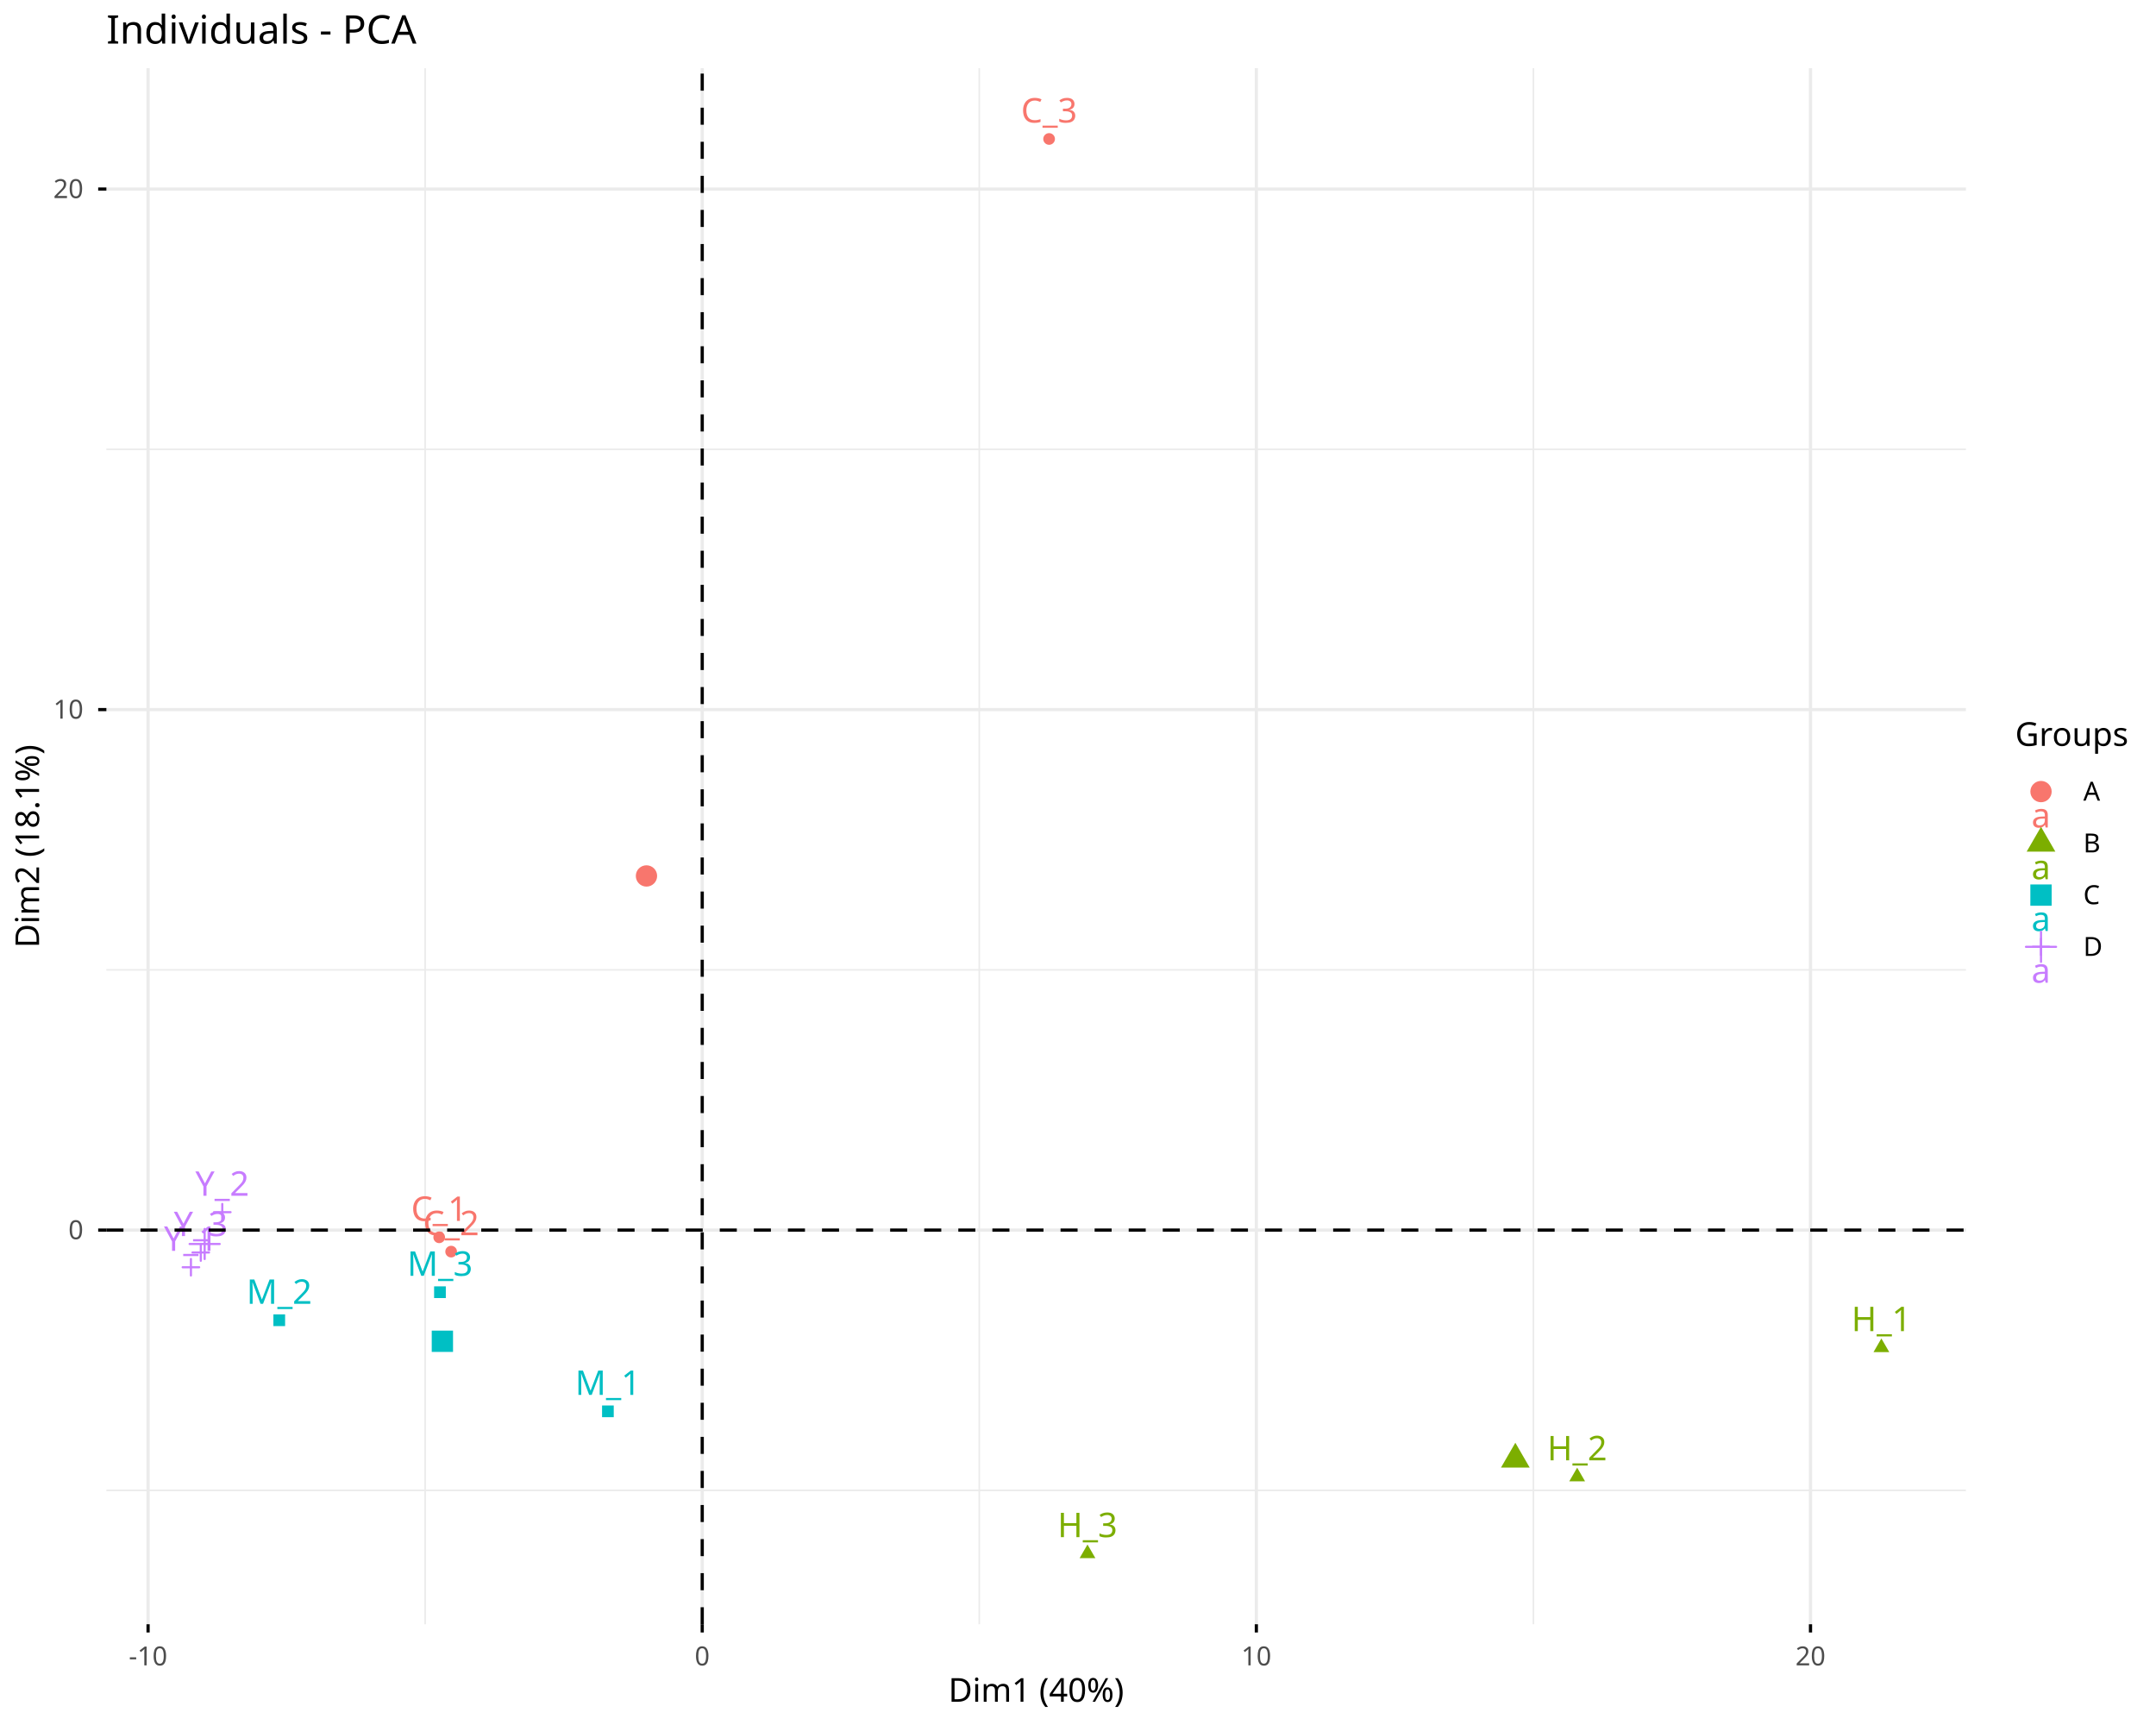
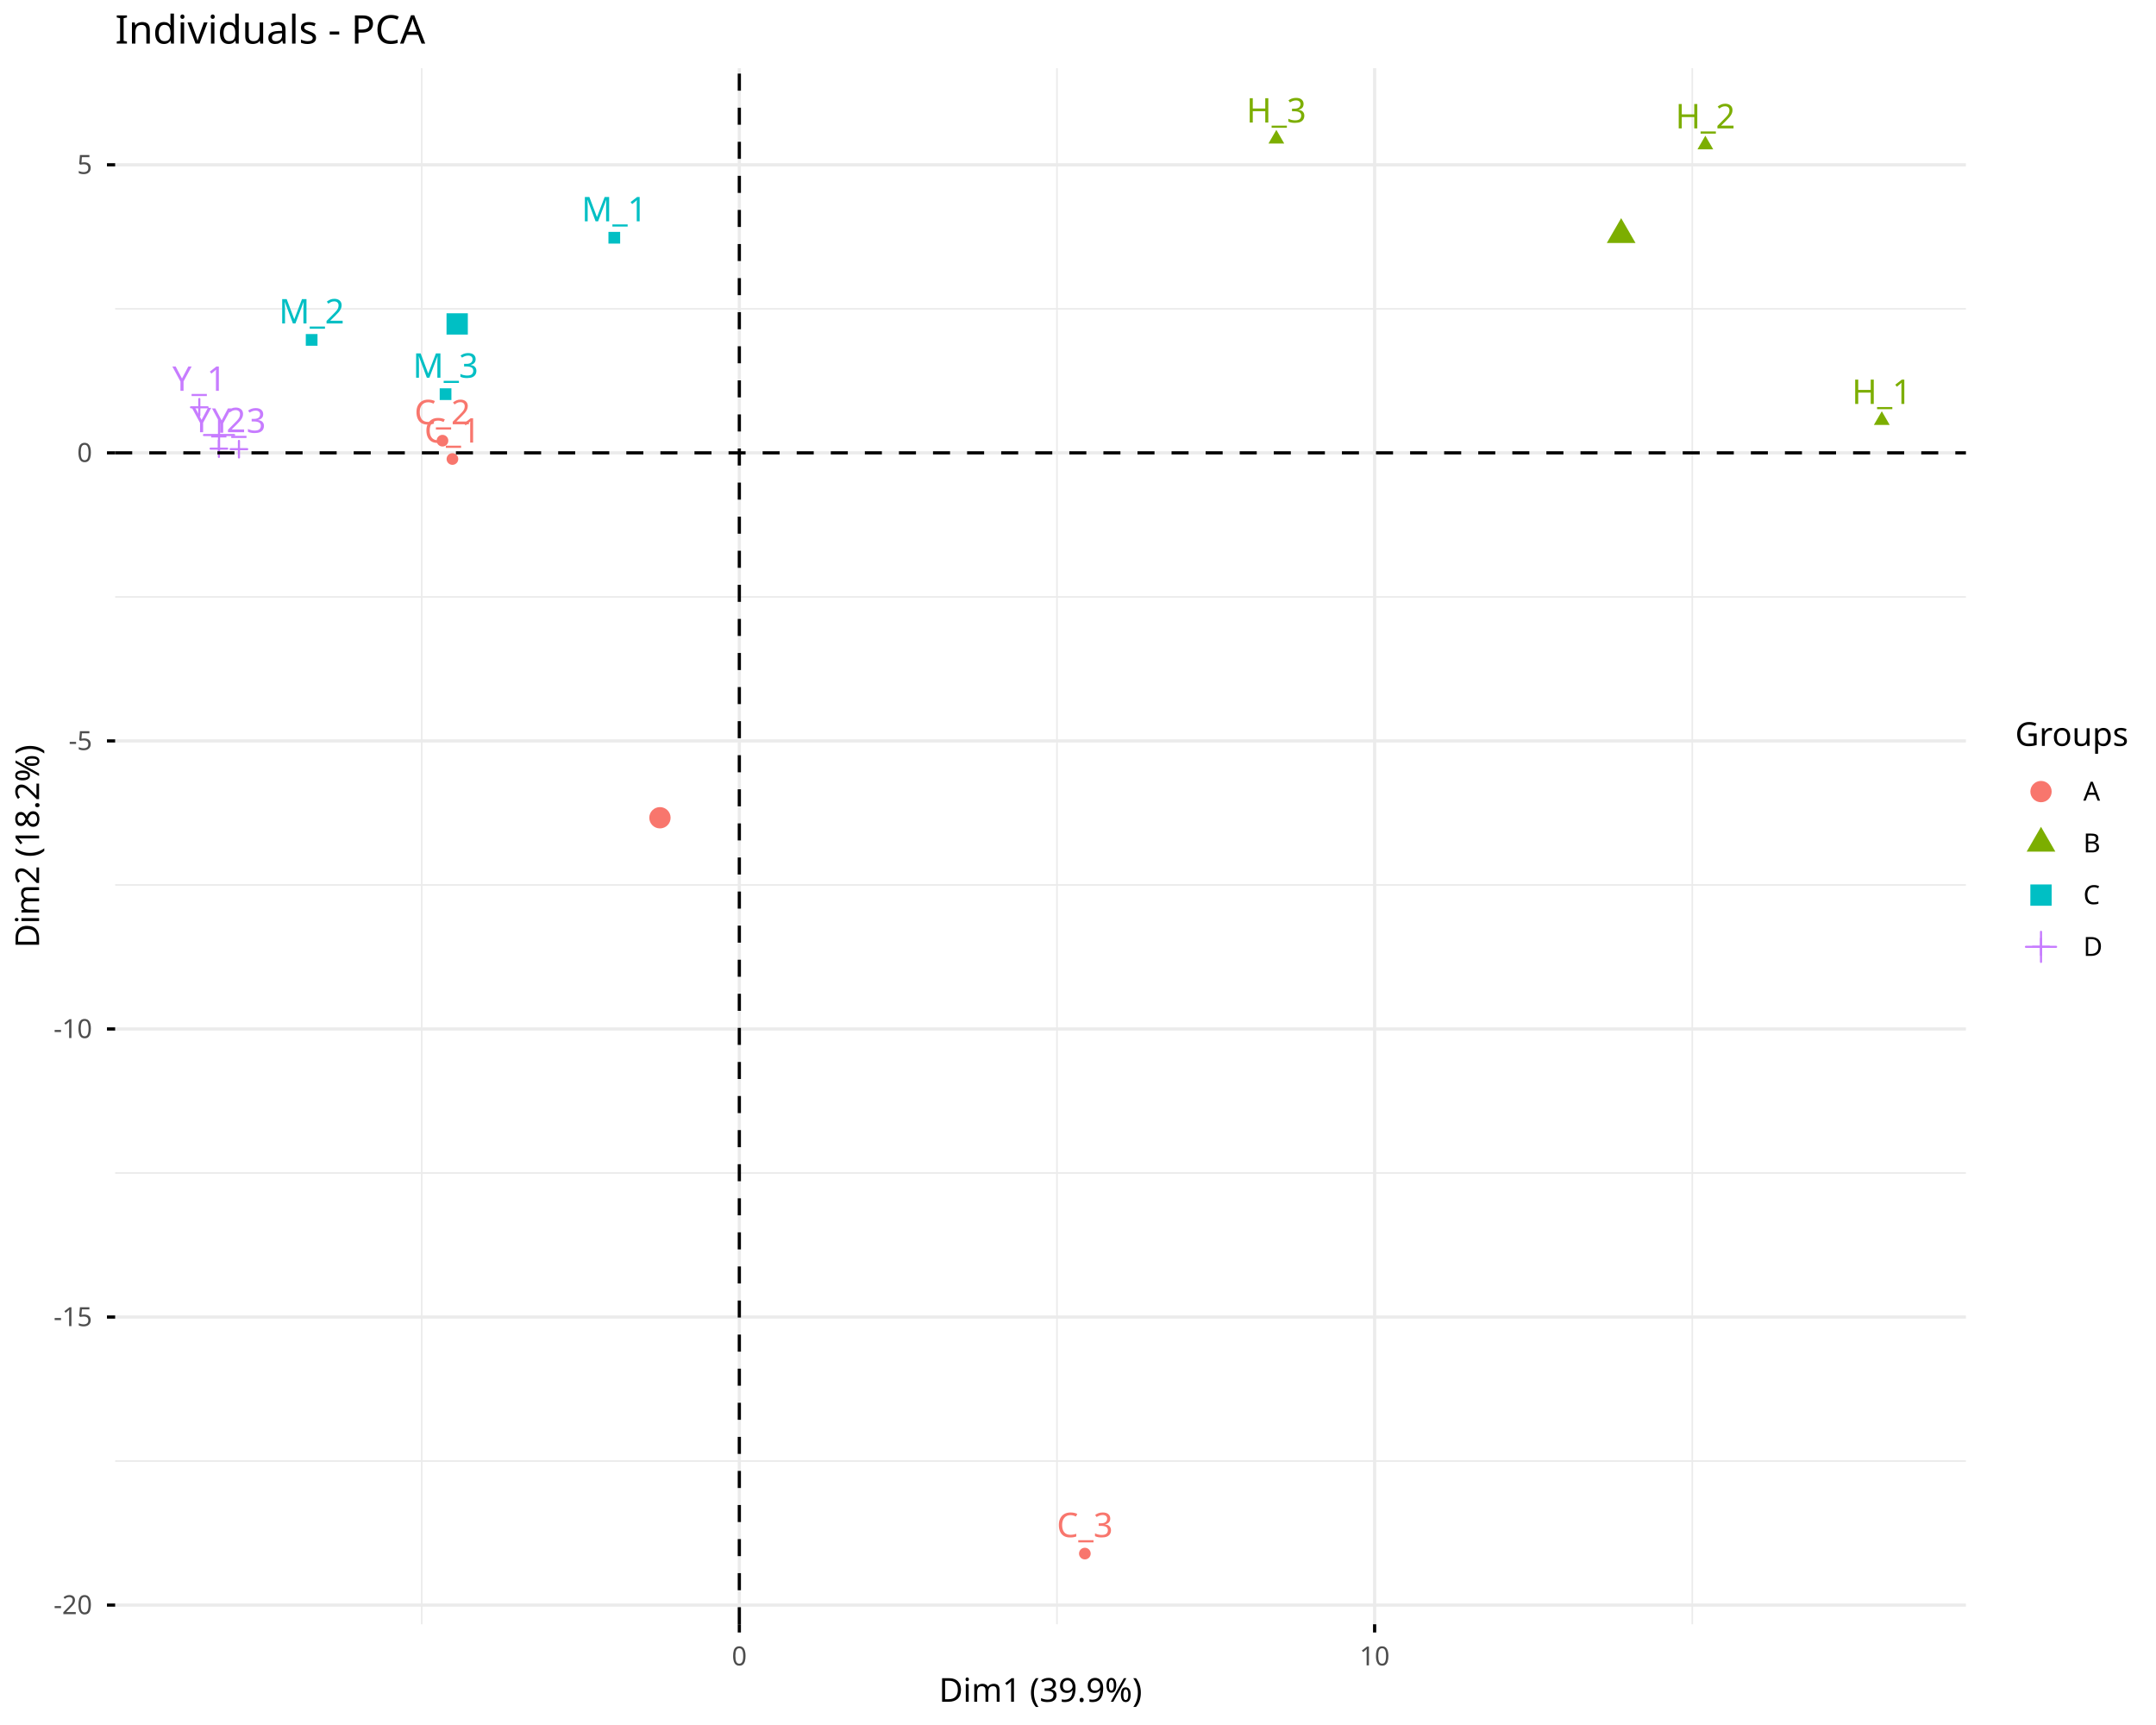
<svg xmlns="http://www.w3.org/2000/svg" class="svglite" data-engine-version="2.0" width="720.00pt" height="576.00pt" viewBox="0 0 720.00 576.00">
  <defs>
    <style type="text/css">
    .svglite line, .svglite polyline, .svglite polygon, .svglite path, .svglite rect, .svglite circle {
      fill: none;
      stroke: #000000;
      stroke-linecap: round;
      stroke-linejoin: round;
      stroke-miterlimit: 10.00;
    }
  </style>
  </defs>
  <rect width="100%" height="100%" style="stroke: none; fill: #FFFFFF;" />
  <defs>
    <clipPath id="cpMC4wMHw3MjAuMDB8MC4wMHw1NzYuMDA=">
      <rect x="0.00" y="0.00" width="720.00" height="576.00" />
    </clipPath>
  </defs>
  <g clip-path="url(#cpMC4wMHw3MjAuMDB8MC4wMHw1NzYuMDA=)">
    <rect x="0.00" y="0.00" width="720.00" height="576.00" style="stroke-width: 1.07; stroke: none; fill: #FFFFFF;" />
  </g>
  <defs>
-     <clipPath id="cpMzUuNTN8NjU2LjUyfDIyLjc4fDU0Mi4zNw==">
-       <rect x="35.53" y="22.78" width="620.99" height="519.59" />
+     <clipPath id="cpMzguNDZ8NjU2LjUyfDIyLjc4fDU0Mi4zNw==">
+       <rect x="38.46" y="22.78" width="618.06" height="519.59" />
    </clipPath>
  </defs>
-   <g clip-path="url(#cpMzUuNTN8NjU2LjUyfDIyLjc4fDU0Mi4zNw==)">
-     <polyline points="35.53,497.66 656.52,497.66 " style="stroke-width: 0.53; stroke: #EBEBEB; stroke-linecap: butt;" />
-     <polyline points="35.53,323.84 656.52,323.84 " style="stroke-width: 0.53; stroke: #EBEBEB; stroke-linecap: butt;" />
-     <polyline points="35.53,150.03 656.52,150.03 " style="stroke-width: 0.53; stroke: #EBEBEB; stroke-linecap: butt;" />
-     <polyline points="141.98,542.37 141.98,22.78 " style="stroke-width: 0.53; stroke: #EBEBEB; stroke-linecap: butt;" />
-     <polyline points="327.03,542.37 327.03,22.78 " style="stroke-width: 0.53; stroke: #EBEBEB; stroke-linecap: butt;" />
-     <polyline points="512.09,542.37 512.09,22.78 " style="stroke-width: 0.53; stroke: #EBEBEB; stroke-linecap: butt;" />
-     <polyline points="35.53,410.75 656.52,410.75 " style="stroke-width: 1.07; stroke: #EBEBEB; stroke-linecap: butt;" />
-     <polyline points="35.53,236.94 656.52,236.94 " style="stroke-width: 1.07; stroke: #EBEBEB; stroke-linecap: butt;" />
-     <polyline points="35.53,63.12 656.52,63.12 " style="stroke-width: 1.07; stroke: #EBEBEB; stroke-linecap: butt;" />
-     <polyline points="49.45,542.37 49.45,22.78 " style="stroke-width: 1.07; stroke: #EBEBEB; stroke-linecap: butt;" />
-     <polyline points="234.51,542.37 234.51,22.78 " style="stroke-width: 1.07; stroke: #EBEBEB; stroke-linecap: butt;" />
-     <polyline points="419.56,542.37 419.56,22.78 " style="stroke-width: 1.07; stroke: #EBEBEB; stroke-linecap: butt;" />
-     <polyline points="604.62,542.37 604.62,22.78 " style="stroke-width: 1.07; stroke: #EBEBEB; stroke-linecap: butt;" />
-     <circle cx="146.67" cy="413.15" r="1.95" style="stroke-width: 0.71; stroke: none; fill: #F8766D;" />
-     <circle cx="150.66" cy="417.93" r="1.95" style="stroke-width: 0.71; stroke: none; fill: #F8766D;" />
-     <circle cx="350.35" cy="46.40" r="1.95" style="stroke-width: 0.71; stroke: none; fill: #F8766D;" />
-     <polygon points="628.29,446.93 630.93,451.49 625.66,451.49 " style="stroke-width: 0.71; stroke: none; fill: #7CAE00;" />
-     <polygon points="526.70,490.07 529.33,494.63 524.06,494.63 " style="stroke-width: 0.71; stroke: none; fill: #7CAE00;" />
-     <polygon points="363.17,515.72 365.80,520.28 360.54,520.28 " style="stroke-width: 0.71; stroke: none; fill: #7CAE00;" />
-     <polygon points="201.06,473.22 204.96,473.22 204.96,469.31 201.06,469.31 " style="stroke-width: 0.71; stroke: none; fill: #00BFC4;" />
-     <polygon points="91.30,442.80 95.21,442.80 95.21,438.89 91.30,438.89 " style="stroke-width: 0.71; stroke: none; fill: #00BFC4;" />
-     <polygon points="144.97,433.44 148.88,433.44 148.88,429.53 144.97,429.53 " style="stroke-width: 0.71; stroke: none; fill: #00BFC4;" />
-     <line x1="61.00" y1="423.15" x2="66.52" y2="423.15" style="stroke-width: 0.71; stroke: #C77CFF;" />
-     <line x1="63.76" y1="425.91" x2="63.76" y2="420.39" style="stroke-width: 0.71; stroke: #C77CFF;" />
-     <line x1="71.47" y1="404.76" x2="77.00" y2="404.76" style="stroke-width: 0.71; stroke: #C77CFF;" />
-     <line x1="74.23" y1="407.53" x2="74.23" y2="402.00" style="stroke-width: 0.71; stroke: #C77CFF;" />
-     <line x1="64.28" y1="418.23" x2="69.81" y2="418.23" style="stroke-width: 0.71; stroke: #C77CFF;" />
-     <line x1="67.05" y1="421.00" x2="67.05" y2="415.47" style="stroke-width: 0.71; stroke: #C77CFF;" />
-     <circle cx="215.89" cy="292.49" r="3.56" style="stroke-width: 0.71; stroke: none; fill: #F8766D;" />
-     <polygon points="506.05,481.75 510.84,490.04 501.26,490.04 " style="stroke-width: 0.71; stroke: none; fill: #7CAE00;" />
-     <polygon points="144.18,451.42 151.29,451.42 151.29,444.31 144.18,444.31 " style="stroke-width: 0.71; stroke: none; fill: #00BFC4;" />
-     <line x1="63.32" y1="415.38" x2="73.37" y2="415.38" style="stroke-width: 0.71; stroke: #C77CFF;" />
-     <line x1="68.35" y1="420.41" x2="68.35" y2="410.35" style="stroke-width: 0.71; stroke: #C77CFF;" />
-     <text x="146.67" y="407.67" text-anchor="middle" style="font-size: 11.38px; fill: #F8766D; font-family: sans;" textLength="20.88px" lengthAdjust="spacingAndGlyphs">C_1</text>
-     <text x="150.66" y="412.45" text-anchor="middle" style="font-size: 11.38px; fill: #F8766D; font-family: sans;" textLength="20.88px" lengthAdjust="spacingAndGlyphs">C_2</text>
-     <text x="350.35" y="40.92" text-anchor="middle" style="font-size: 11.38px; fill: #F8766D; font-family: sans;" textLength="20.88px" lengthAdjust="spacingAndGlyphs">C_3</text>
-     <text x="628.29" y="444.49" text-anchor="middle" style="font-size: 11.38px; fill: #7CAE00; font-family: sans;" textLength="20.88px" lengthAdjust="spacingAndGlyphs">H_1</text>
-     <text x="526.70" y="487.62" text-anchor="middle" style="font-size: 11.38px; fill: #7CAE00; font-family: sans;" textLength="20.88px" lengthAdjust="spacingAndGlyphs">H_2</text>
-     <text x="363.17" y="513.27" text-anchor="middle" style="font-size: 11.38px; fill: #7CAE00; font-family: sans;" textLength="20.88px" lengthAdjust="spacingAndGlyphs">H_3</text>
-     <text x="203.01" y="465.78" text-anchor="middle" style="font-size: 11.38px; fill: #00BFC4; font-family: sans;" textLength="22.15px" lengthAdjust="spacingAndGlyphs">M_1</text>
-     <text x="93.26" y="435.36" text-anchor="middle" style="font-size: 11.38px; fill: #00BFC4; font-family: sans;" textLength="22.15px" lengthAdjust="spacingAndGlyphs">M_2</text>
-     <text x="146.93" y="426.00" text-anchor="middle" style="font-size: 11.38px; fill: #00BFC4; font-family: sans;" textLength="22.15px" lengthAdjust="spacingAndGlyphs">M_3</text>
-     <text x="63.76" y="417.67" text-anchor="middle" style="font-size: 11.38px; fill: #C77CFF; font-family: sans;" textLength="20.25px" lengthAdjust="spacingAndGlyphs">Y_1</text>
-     <text x="74.23" y="399.28" text-anchor="middle" style="font-size: 11.38px; fill: #C77CFF; font-family: sans;" textLength="20.25px" lengthAdjust="spacingAndGlyphs">Y_2</text>
-     <text x="67.05" y="412.75" text-anchor="middle" style="font-size: 11.38px; fill: #C77CFF; font-family: sans;" textLength="20.25px" lengthAdjust="spacingAndGlyphs">Y_3</text>
-     <line x1="35.53" y1="410.75" x2="656.52" y2="410.75" style="stroke-width: 1.07; stroke-dasharray: 5.69,5.69; stroke-linecap: butt;" />
-     <line x1="234.51" y1="542.37" x2="234.51" y2="22.78" style="stroke-width: 1.07; stroke-dasharray: 5.69,5.69; stroke-linecap: butt;" />
+   <g clip-path="url(#cpMzguNDZ8NjU2LjUyfDIyLjc4fDU0Mi4zNw==)">
+     <polyline points="38.46,487.87 656.52,487.87 " style="stroke-width: 0.53; stroke: #EBEBEB; stroke-linecap: butt;" />
+     <polyline points="38.46,391.68 656.52,391.68 " style="stroke-width: 0.53; stroke: #EBEBEB; stroke-linecap: butt;" />
+     <polyline points="38.46,295.49 656.52,295.49 " style="stroke-width: 0.53; stroke: #EBEBEB; stroke-linecap: butt;" />
+     <polyline points="38.46,199.31 656.52,199.31 " style="stroke-width: 0.53; stroke: #EBEBEB; stroke-linecap: butt;" />
+     <polyline points="38.46,103.12 656.52,103.12 " style="stroke-width: 0.53; stroke: #EBEBEB; stroke-linecap: butt;" />
+     <polyline points="140.82,542.37 140.82,22.78 " style="stroke-width: 0.53; stroke: #EBEBEB; stroke-linecap: butt;" />
+     <polyline points="352.98,542.37 352.98,22.78 " style="stroke-width: 0.53; stroke: #EBEBEB; stroke-linecap: butt;" />
+     <polyline points="565.13,542.37 565.13,22.78 " style="stroke-width: 0.53; stroke: #EBEBEB; stroke-linecap: butt;" />
+     <polyline points="38.46,535.96 656.52,535.96 " style="stroke-width: 1.07; stroke: #EBEBEB; stroke-linecap: butt;" />
+     <polyline points="38.46,439.77 656.52,439.77 " style="stroke-width: 1.07; stroke: #EBEBEB; stroke-linecap: butt;" />
+     <polyline points="38.46,343.59 656.52,343.59 " style="stroke-width: 1.07; stroke: #EBEBEB; stroke-linecap: butt;" />
+     <polyline points="38.46,247.40 656.52,247.40 " style="stroke-width: 1.07; stroke: #EBEBEB; stroke-linecap: butt;" />
+     <polyline points="38.46,151.21 656.52,151.21 " style="stroke-width: 1.07; stroke: #EBEBEB; stroke-linecap: butt;" />
+     <polyline points="38.46,55.03 656.52,55.03 " style="stroke-width: 1.07; stroke: #EBEBEB; stroke-linecap: butt;" />
+     <polyline points="246.90,542.37 246.90,22.78 " style="stroke-width: 1.07; stroke: #EBEBEB; stroke-linecap: butt;" />
+     <polyline points="459.06,542.37 459.06,22.78 " style="stroke-width: 1.07; stroke: #EBEBEB; stroke-linecap: butt;" />
+     <circle cx="151.09" cy="153.27" r="1.95" style="stroke-width: 0.71; stroke: none; fill: #F8766D;" />
+     <circle cx="147.77" cy="147.15" r="1.95" style="stroke-width: 0.71; stroke: none; fill: #F8766D;" />
+     <circle cx="362.29" cy="518.76" r="1.95" style="stroke-width: 0.71; stroke: none; fill: #F8766D;" />
+     <polygon points="628.43,137.32 631.06,141.88 625.79,141.88 " style="stroke-width: 0.71; stroke: none; fill: #7CAE00;" />
+     <polygon points="569.50,45.31 572.13,49.87 566.87,49.87 " style="stroke-width: 0.71; stroke: none; fill: #7CAE00;" />
+     <polygon points="426.24,43.36 428.87,47.92 423.61,47.92 " style="stroke-width: 0.71; stroke: none; fill: #7CAE00;" />
+     <polygon points="203.19,81.34 207.10,81.34 207.10,77.43 203.19,77.43 " style="stroke-width: 0.71; stroke: none; fill: #00BFC4;" />
+     <polygon points="102.12,115.45 106.03,115.45 106.03,111.54 102.12,111.54 " style="stroke-width: 0.71; stroke: none; fill: #00BFC4;" />
+     <polygon points="146.84,133.57 150.75,133.57 150.75,129.66 146.84,129.66 " style="stroke-width: 0.71; stroke: none; fill: #00BFC4;" />
+     <line x1="63.79" y1="136.00" x2="69.32" y2="136.00" style="stroke-width: 0.71; stroke: #C77CFF;" />
+     <line x1="66.56" y1="138.76" x2="66.56" y2="133.23" style="stroke-width: 0.71; stroke: #C77CFF;" />
+     <line x1="70.33" y1="149.80" x2="75.86" y2="149.80" style="stroke-width: 0.71; stroke: #C77CFF;" />
+     <line x1="73.10" y1="152.57" x2="73.10" y2="147.04" style="stroke-width: 0.71; stroke: #C77CFF;" />
+     <line x1="77.03" y1="149.98" x2="82.56" y2="149.98" style="stroke-width: 0.71; stroke: #C77CFF;" />
+     <line x1="79.80" y1="152.75" x2="79.80" y2="147.22" style="stroke-width: 0.71; stroke: #C77CFF;" />
+     <circle cx="220.39" cy="273.06" r="3.56" style="stroke-width: 0.71; stroke: none; fill: #F8766D;" />
+     <polygon points="541.39,72.84 546.18,81.13 536.60,81.13 " style="stroke-width: 0.71; stroke: none; fill: #7CAE00;" />
+     <polygon points="149.12,111.72 156.23,111.72 156.23,104.61 149.12,104.61 " style="stroke-width: 0.71; stroke: none; fill: #00BFC4;" />
+     <line x1="68.12" y1="145.26" x2="78.18" y2="145.26" style="stroke-width: 0.71; stroke: #C77CFF;" />
+     <line x1="73.15" y1="150.29" x2="73.15" y2="140.23" style="stroke-width: 0.71; stroke: #C77CFF;" />
+     <text x="151.09" y="147.79" text-anchor="middle" style="font-size: 11.38px; fill: #F8766D; font-family: sans;" textLength="20.88px" lengthAdjust="spacingAndGlyphs">C_1</text>
+     <text x="147.77" y="141.67" text-anchor="middle" style="font-size: 11.38px; fill: #F8766D; font-family: sans;" textLength="20.88px" lengthAdjust="spacingAndGlyphs">C_2</text>
+     <text x="362.29" y="513.27" text-anchor="middle" style="font-size: 11.38px; fill: #F8766D; font-family: sans;" textLength="20.88px" lengthAdjust="spacingAndGlyphs">C_3</text>
+     <text x="628.43" y="134.88" text-anchor="middle" style="font-size: 11.38px; fill: #7CAE00; font-family: sans;" textLength="20.88px" lengthAdjust="spacingAndGlyphs">H_1</text>
+     <text x="569.50" y="42.87" text-anchor="middle" style="font-size: 11.38px; fill: #7CAE00; font-family: sans;" textLength="20.88px" lengthAdjust="spacingAndGlyphs">H_2</text>
+     <text x="426.24" y="40.92" text-anchor="middle" style="font-size: 11.38px; fill: #7CAE00; font-family: sans;" textLength="20.88px" lengthAdjust="spacingAndGlyphs">H_3</text>
+     <text x="205.15" y="73.90" text-anchor="middle" style="font-size: 11.38px; fill: #00BFC4; font-family: sans;" textLength="22.15px" lengthAdjust="spacingAndGlyphs">M_1</text>
+     <text x="104.07" y="108.01" text-anchor="middle" style="font-size: 11.38px; fill: #00BFC4; font-family: sans;" textLength="22.15px" lengthAdjust="spacingAndGlyphs">M_2</text>
+     <text x="148.80" y="126.13" text-anchor="middle" style="font-size: 11.38px; fill: #00BFC4; font-family: sans;" textLength="22.15px" lengthAdjust="spacingAndGlyphs">M_3</text>
+     <text x="66.56" y="130.51" text-anchor="middle" style="font-size: 11.38px; fill: #C77CFF; font-family: sans;" textLength="20.25px" lengthAdjust="spacingAndGlyphs">Y_1</text>
+     <text x="73.10" y="144.32" text-anchor="middle" style="font-size: 11.38px; fill: #C77CFF; font-family: sans;" textLength="20.25px" lengthAdjust="spacingAndGlyphs">Y_2</text>
+     <text x="79.80" y="144.50" text-anchor="middle" style="font-size: 11.38px; fill: #C77CFF; font-family: sans;" textLength="20.25px" lengthAdjust="spacingAndGlyphs">Y_3</text>
+     <line x1="38.46" y1="151.21" x2="656.52" y2="151.21" style="stroke-width: 1.07; stroke-dasharray: 5.69,5.69; stroke-linecap: butt;" />
+     <line x1="246.90" y1="542.37" x2="246.90" y2="22.78" style="stroke-width: 1.07; stroke-dasharray: 5.69,5.69; stroke-linecap: butt;" />
  </g>
  <g clip-path="url(#cpMC4wMHw3MjAuMDB8MC4wMHw1NzYuMDA=)">
-     <text x="27.86" y="413.78" text-anchor="end" style="font-size: 8.80px; fill: #4D4D4D; font-family: sans;" textLength="4.89px" lengthAdjust="spacingAndGlyphs">0</text>
-     <text x="27.86" y="239.96" text-anchor="end" style="font-size: 8.80px; fill: #4D4D4D; font-family: sans;" textLength="9.79px" lengthAdjust="spacingAndGlyphs">10</text>
-     <text x="27.86" y="66.14" text-anchor="end" style="font-size: 8.80px; fill: #4D4D4D; font-family: sans;" textLength="9.79px" lengthAdjust="spacingAndGlyphs">20</text>
-     <polyline points="32.79,410.75 35.53,410.75 " style="stroke-width: 1.07; stroke-linecap: butt;" />
-     <polyline points="32.79,236.94 35.53,236.94 " style="stroke-width: 1.07; stroke-linecap: butt;" />
-     <polyline points="32.79,63.12 35.53,63.12 " style="stroke-width: 1.07; stroke-linecap: butt;" />
-     <polyline points="49.45,545.11 49.45,542.37 " style="stroke-width: 1.07; stroke-linecap: butt;" />
-     <polyline points="234.51,545.11 234.51,542.37 " style="stroke-width: 1.07; stroke-linecap: butt;" />
-     <polyline points="419.56,545.11 419.56,542.37 " style="stroke-width: 1.07; stroke-linecap: butt;" />
-     <polyline points="604.62,545.11 604.62,542.37 " style="stroke-width: 1.07; stroke-linecap: butt;" />
-     <text x="49.45" y="556.10" text-anchor="middle" style="font-size: 8.80px; fill: #4D4D4D; font-family: sans;" textLength="12.72px" lengthAdjust="spacingAndGlyphs">-10</text>
-     <text x="234.51" y="556.10" text-anchor="middle" style="font-size: 8.80px; fill: #4D4D4D; font-family: sans;" textLength="4.89px" lengthAdjust="spacingAndGlyphs">0</text>
-     <text x="419.56" y="556.10" text-anchor="middle" style="font-size: 8.80px; fill: #4D4D4D; font-family: sans;" textLength="9.79px" lengthAdjust="spacingAndGlyphs">10</text>
-     <text x="604.62" y="556.10" text-anchor="middle" style="font-size: 8.80px; fill: #4D4D4D; font-family: sans;" textLength="9.79px" lengthAdjust="spacingAndGlyphs">20</text>
-     <text x="346.03" y="568.24" text-anchor="middle" style="font-size: 11.00px; font-family: sans;" textLength="58.07px" lengthAdjust="spacingAndGlyphs">Dim1 (40%)</text>
-     <text transform="translate(13.05,282.58) rotate(-90)" text-anchor="middle" style="font-size: 11.00px; font-family: sans;" textLength="67.25px" lengthAdjust="spacingAndGlyphs">Dim2 (18.1%)</text>
+     <text x="30.79" y="538.99" text-anchor="end" style="font-size: 8.80px; fill: #4D4D4D; font-family: sans;" textLength="12.72px" lengthAdjust="spacingAndGlyphs">-20</text>
+     <text x="30.79" y="442.80" text-anchor="end" style="font-size: 8.80px; fill: #4D4D4D; font-family: sans;" textLength="12.72px" lengthAdjust="spacingAndGlyphs">-15</text>
+     <text x="30.79" y="346.61" text-anchor="end" style="font-size: 8.80px; fill: #4D4D4D; font-family: sans;" textLength="12.72px" lengthAdjust="spacingAndGlyphs">-10</text>
+     <text x="30.79" y="250.43" text-anchor="end" style="font-size: 8.80px; fill: #4D4D4D; font-family: sans;" textLength="7.82px" lengthAdjust="spacingAndGlyphs">-5</text>
+     <text x="30.79" y="154.24" text-anchor="end" style="font-size: 8.80px; fill: #4D4D4D; font-family: sans;" textLength="4.89px" lengthAdjust="spacingAndGlyphs">0</text>
+     <text x="30.79" y="58.05" text-anchor="end" style="font-size: 8.80px; fill: #4D4D4D; font-family: sans;" textLength="4.89px" lengthAdjust="spacingAndGlyphs">5</text>
+     <polyline points="35.72,535.96 38.46,535.96 " style="stroke-width: 1.07; stroke-linecap: butt;" />
+     <polyline points="35.72,439.77 38.46,439.77 " style="stroke-width: 1.07; stroke-linecap: butt;" />
+     <polyline points="35.72,343.59 38.46,343.59 " style="stroke-width: 1.07; stroke-linecap: butt;" />
+     <polyline points="35.72,247.40 38.46,247.40 " style="stroke-width: 1.07; stroke-linecap: butt;" />
+     <polyline points="35.72,151.21 38.46,151.21 " style="stroke-width: 1.07; stroke-linecap: butt;" />
+     <polyline points="35.72,55.03 38.46,55.03 " style="stroke-width: 1.07; stroke-linecap: butt;" />
+     <polyline points="246.90,545.11 246.90,542.37 " style="stroke-width: 1.07; stroke-linecap: butt;" />
+     <polyline points="459.06,545.11 459.06,542.37 " style="stroke-width: 1.07; stroke-linecap: butt;" />
+     <text x="246.90" y="556.10" text-anchor="middle" style="font-size: 8.80px; fill: #4D4D4D; font-family: sans;" textLength="4.89px" lengthAdjust="spacingAndGlyphs">0</text>
+     <text x="459.06" y="556.10" text-anchor="middle" style="font-size: 8.80px; fill: #4D4D4D; font-family: sans;" textLength="9.79px" lengthAdjust="spacingAndGlyphs">10</text>
+     <text x="347.49" y="568.24" text-anchor="middle" style="font-size: 11.00px; font-family: sans;" textLength="67.25px" lengthAdjust="spacingAndGlyphs">Dim1 (39.9%)</text>
+     <text transform="translate(13.05,282.58) rotate(-90)" text-anchor="middle" style="font-size: 11.00px; font-family: sans;" textLength="67.25px" lengthAdjust="spacingAndGlyphs">Dim2 (18.2%)</text>
    <text x="672.96" y="249.06" style="font-size: 11.00px; font-family: sans;" textLength="36.08px" lengthAdjust="spacingAndGlyphs">Groups</text>
    <circle cx="681.60" cy="264.32" r="1.95" style="stroke-width: 0.71; stroke: none; fill: #F8766D;" />
    <circle cx="681.60" cy="264.32" r="3.56" style="stroke-width: 0.71; stroke: none; fill: #F8766D;" />
-     <text x="681.60" y="276.30" text-anchor="middle" style="font-size: 11.38px; fill: #F8766D; font-family: sans;" textLength="6.33px" lengthAdjust="spacingAndGlyphs">a</text>
    <polygon points="681.60,278.56 684.23,283.12 678.97,283.12 " style="stroke-width: 0.71; stroke: none; fill: #7CAE00;" />
    <polygon points="681.60,276.08 686.39,284.37 676.81,284.37 " style="stroke-width: 0.71; stroke: none; fill: #7CAE00;" />
-     <text x="681.60" y="293.58" text-anchor="middle" style="font-size: 11.38px; fill: #7CAE00; font-family: sans;" textLength="6.33px" lengthAdjust="spacingAndGlyphs">a</text>
    <polygon points="679.64,300.84 683.55,300.84 683.55,296.93 679.64,296.93 " style="stroke-width: 0.71; stroke: none; fill: #00BFC4;" />
    <polygon points="678.04,302.44 685.15,302.44 685.15,295.33 678.04,295.33 " style="stroke-width: 0.71; stroke: none; fill: #00BFC4;" />
-     <text x="681.60" y="310.86" text-anchor="middle" style="font-size: 11.38px; fill: #00BFC4; font-family: sans;" textLength="6.33px" lengthAdjust="spacingAndGlyphs">a</text>
    <line x1="678.83" y1="316.16" x2="684.36" y2="316.16" style="stroke-width: 0.71; stroke: #C77CFF;" />
    <line x1="681.60" y1="318.93" x2="681.60" y2="313.40" style="stroke-width: 0.71; stroke: #C77CFF;" />
    <line x1="676.57" y1="316.16" x2="686.63" y2="316.16" style="stroke-width: 0.71; stroke: #C77CFF;" />
    <line x1="681.60" y1="321.19" x2="681.60" y2="311.14" style="stroke-width: 0.71; stroke: #C77CFF;" />
-     <text x="681.60" y="328.14" text-anchor="middle" style="font-size: 11.38px; fill: #C77CFF; font-family: sans;" textLength="6.33px" lengthAdjust="spacingAndGlyphs">a</text>
    <text x="695.72" y="267.35" style="font-size: 8.80px; font-family: sans;" textLength="5.87px" lengthAdjust="spacingAndGlyphs">A</text>
    <text x="695.72" y="284.63" style="font-size: 8.80px; font-family: sans;" textLength="5.87px" lengthAdjust="spacingAndGlyphs">B</text>
    <text x="695.72" y="301.91" style="font-size: 8.80px; font-family: sans;" textLength="6.36px" lengthAdjust="spacingAndGlyphs">C</text>
    <text x="695.72" y="319.19" style="font-size: 8.80px; font-family: sans;" textLength="6.36px" lengthAdjust="spacingAndGlyphs">D</text>
-     <text x="35.53" y="14.56" style="font-size: 13.20px; font-family: sans;" textLength="101.26px" lengthAdjust="spacingAndGlyphs">Individuals - PCA</text>
+     <text x="38.46" y="14.56" style="font-size: 13.20px; font-family: sans;" textLength="101.26px" lengthAdjust="spacingAndGlyphs">Individuals - PCA</text>
  </g>
</svg>
